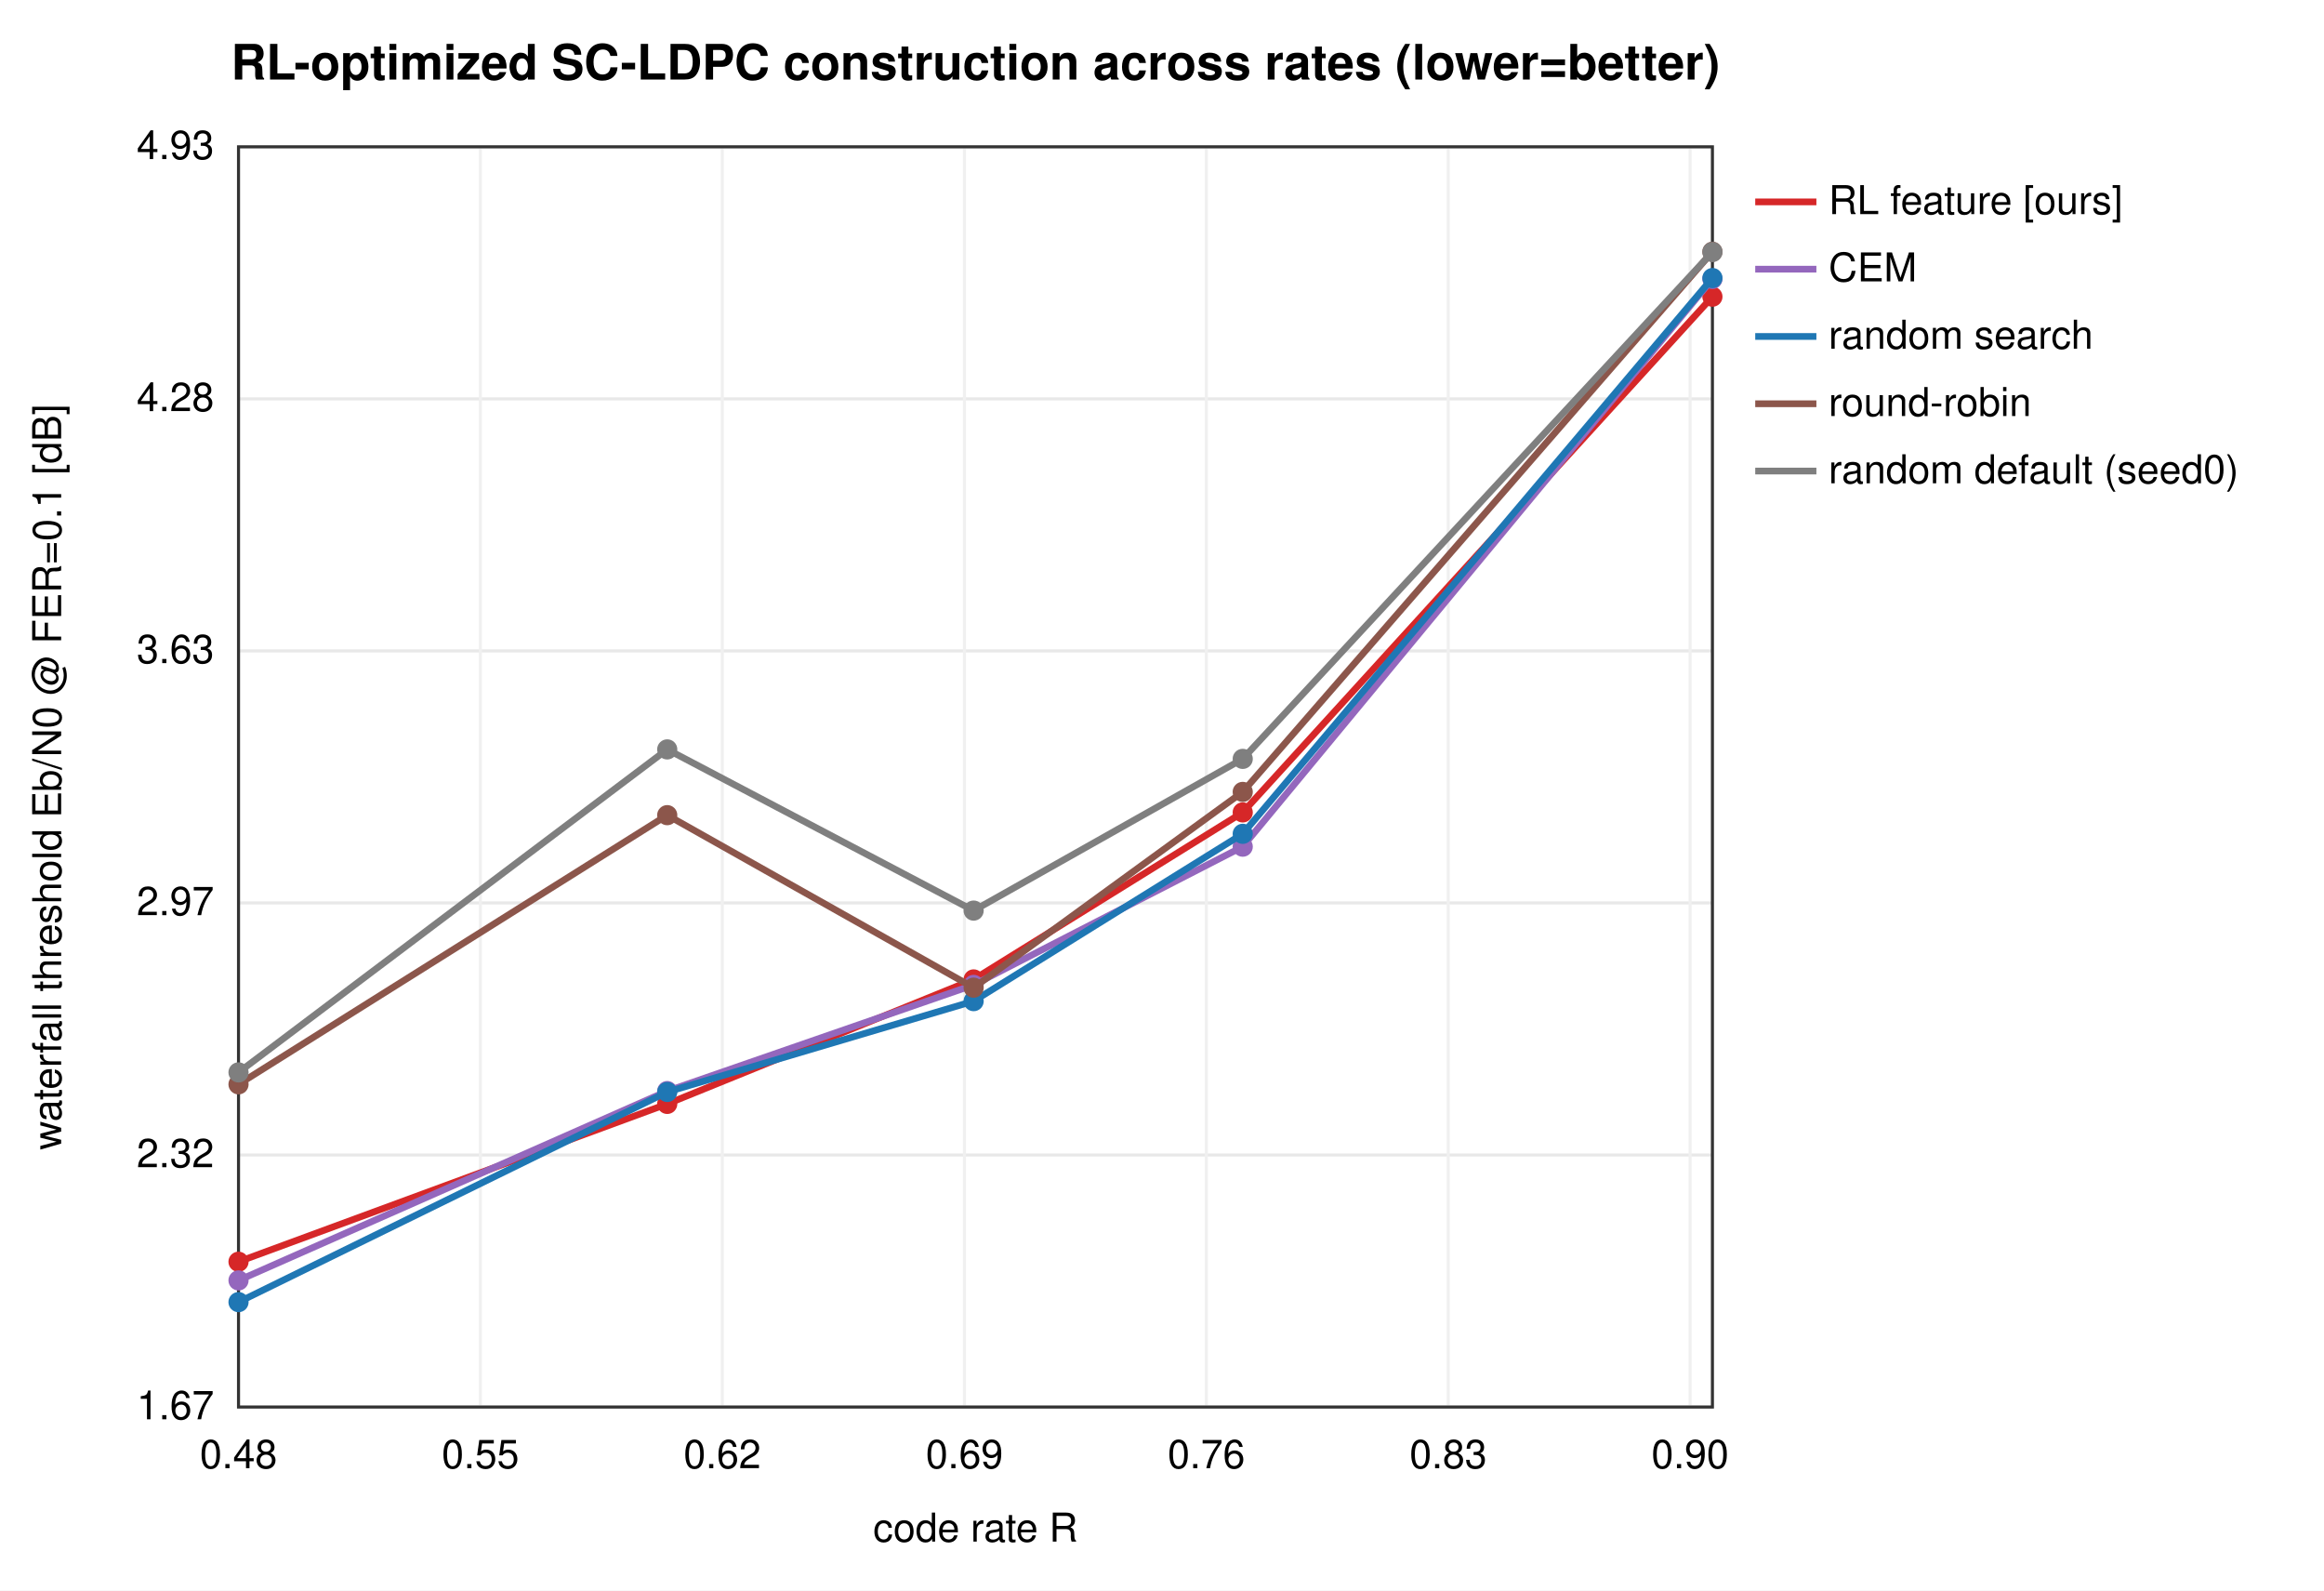
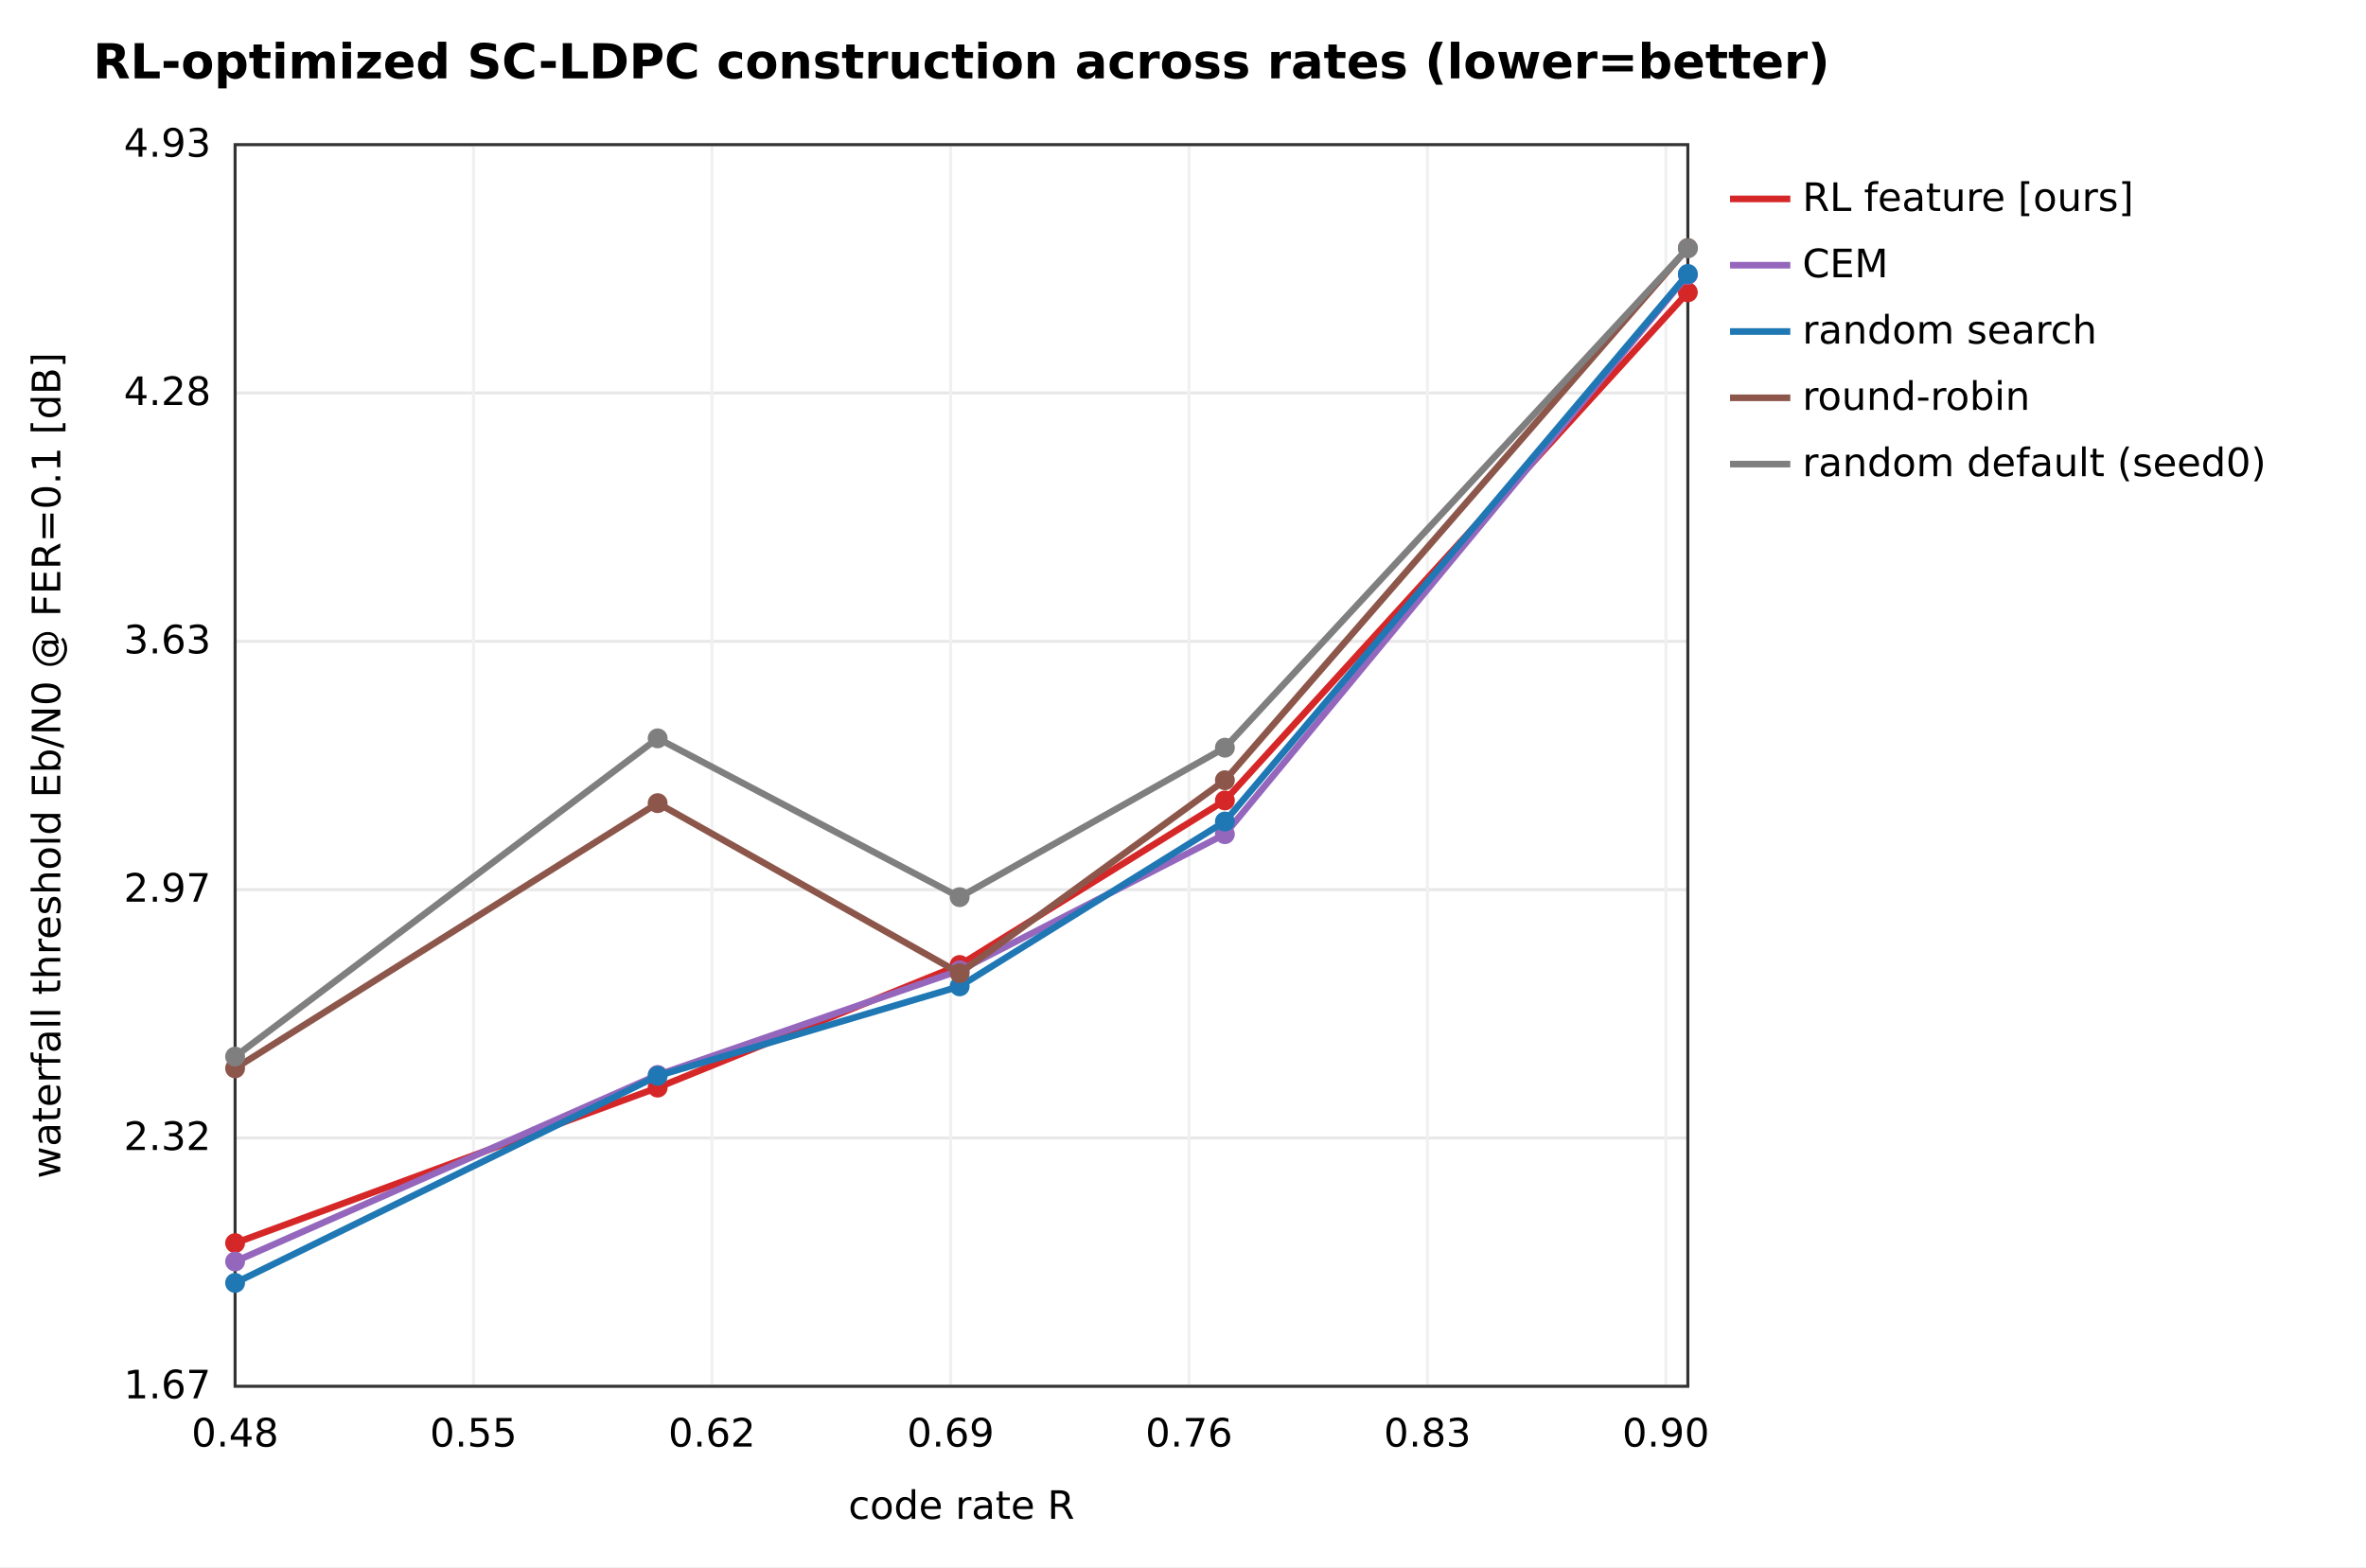
- <svg xmlns="http://www.w3.org/2000/svg" width="760" height="520" font-family="Helvetica,Arial,sans-serif" font-size="13">
-   <rect width="760" height="520" fill="white" />
+ <svg xmlns="http://www.w3.org/2000/svg" width="785" height="520" font-family="DejaVu Sans, Arial, sans-serif" font-size="13">
+   <rect width="785" height="520" fill="white" />
  <text x="319.0" y="26" text-anchor="middle" font-size="16" font-weight="bold">RL-optimized SC-LDPC construction across rates (lower=better)</text>
  <line x1="78" y1="460.0" x2="560" y2="460.0" stroke="#e8e8e8" />
  <text x="70" y="464.0" text-anchor="end">1.67</text>
  <line x1="78" y1="377.6" x2="560" y2="377.6" stroke="#e8e8e8" />
  <text x="70" y="381.6" text-anchor="end">2.32</text>
  <line x1="78" y1="295.2" x2="560" y2="295.2" stroke="#e8e8e8" />
  <text x="70" y="299.2" text-anchor="end">2.97</text>
  <line x1="78" y1="212.8" x2="560" y2="212.8" stroke="#e8e8e8" />
  <text x="70" y="216.8" text-anchor="end">3.63</text>
  <line x1="78" y1="130.4" x2="560" y2="130.4" stroke="#e8e8e8" />
  <text x="70" y="134.4" text-anchor="end">4.28</text>
  <line x1="78" y1="48.0" x2="560" y2="48.0" stroke="#e8e8e8" />
  <text x="70" y="52.0" text-anchor="end">4.93</text>
  <line x1="78.0" y1="48" x2="78.0" y2="460" stroke="#f0f0f0" />
  <text x="78.0" y="480.0" text-anchor="middle">0.48</text>
  <line x1="157.1" y1="48" x2="157.1" y2="460" stroke="#f0f0f0" />
  <text x="157.1" y="480.0" text-anchor="middle">0.55</text>
  <line x1="236.2" y1="48" x2="236.2" y2="460" stroke="#f0f0f0" />
  <text x="236.2" y="480.0" text-anchor="middle">0.62</text>
  <line x1="315.4" y1="48" x2="315.4" y2="460" stroke="#f0f0f0" />
  <text x="315.4" y="480.0" text-anchor="middle">0.69</text>
  <line x1="394.5" y1="48" x2="394.5" y2="460" stroke="#f0f0f0" />
  <text x="394.5" y="480.0" text-anchor="middle">0.76</text>
  <line x1="473.6" y1="48" x2="473.6" y2="460" stroke="#f0f0f0" />
  <text x="473.6" y="480.0" text-anchor="middle">0.83</text>
  <line x1="552.7" y1="48" x2="552.7" y2="460" stroke="#f0f0f0" />
  <text x="552.7" y="480.0" text-anchor="middle">0.90</text>
  <rect x="78" y="48" width="482" height="412" fill="none" stroke="#333" />
  <text x="319.0" y="504" text-anchor="middle">code rate R</text>
  <text x="20" y="254.0" text-anchor="middle" transform="rotate(-90 20 254.0)">waterfall threshold Eb/N0 @ FER=0.1 [dB]</text>
  <path d="M78.0,412.5 L218.2,360.9 L318.4,320.2 L406.4,265.6 L560.0,97.0" fill="none" stroke="#d62728" stroke-width="2.2" />
  <circle cx="78.0" cy="412.5" r="3.3" fill="#d62728" />
  <circle cx="218.2" cy="360.9" r="3.3" fill="#d62728" />
  <circle cx="318.4" cy="320.2" r="3.3" fill="#d62728" />
  <circle cx="406.4" cy="265.6" r="3.3" fill="#d62728" />
  <circle cx="560.0" cy="97.0" r="3.3" fill="#d62728" />
  <line x1="574" y1="66" x2="594" y2="66" stroke="#d62728" stroke-width="2.2" />
  <text x="598" y="70">RL feature [ours]</text>
  <path d="M78.0,418.6 L218.2,356.7 L318.4,322.0 L406.4,276.8 L560.0,91.2" fill="none" stroke="#9467bd" stroke-width="2.2" />
  <circle cx="78.0" cy="418.6" r="3.3" fill="#9467bd" />
  <circle cx="218.2" cy="356.7" r="3.3" fill="#9467bd" />
  <circle cx="318.4" cy="322.0" r="3.3" fill="#9467bd" />
  <circle cx="406.4" cy="276.8" r="3.3" fill="#9467bd" />
  <circle cx="560.0" cy="91.2" r="3.3" fill="#9467bd" />
  <line x1="574" y1="88" x2="594" y2="88" stroke="#9467bd" stroke-width="2.2" />
  <text x="598" y="92">CEM</text>
  <path d="M78.0,425.7 L218.2,357.0 L318.4,327.3 L406.4,272.6 L560.0,90.9" fill="none" stroke="#1f77b4" stroke-width="2.2" />
  <circle cx="78.0" cy="425.7" r="3.3" fill="#1f77b4" />
  <circle cx="218.2" cy="357.0" r="3.3" fill="#1f77b4" />
  <circle cx="318.4" cy="327.3" r="3.3" fill="#1f77b4" />
  <circle cx="406.4" cy="272.6" r="3.3" fill="#1f77b4" />
  <circle cx="560.0" cy="90.9" r="3.3" fill="#1f77b4" />
  <line x1="574" y1="110" x2="594" y2="110" stroke="#1f77b4" stroke-width="2.2" />
  <text x="598" y="114">random search</text>
  <path d="M78.0,354.5 L218.2,266.5 L318.4,322.9 L406.4,258.9 L560.0,82.3" fill="none" stroke="#8c564b" stroke-width="2.2" />
  <circle cx="78.0" cy="354.5" r="3.3" fill="#8c564b" />
  <circle cx="218.2" cy="266.5" r="3.3" fill="#8c564b" />
  <circle cx="318.4" cy="322.9" r="3.3" fill="#8c564b" />
  <circle cx="406.4" cy="258.9" r="3.3" fill="#8c564b" />
  <circle cx="560.0" cy="82.3" r="3.3" fill="#8c564b" />
  <line x1="574" y1="132" x2="594" y2="132" stroke="#8c564b" stroke-width="2.2" />
  <text x="598" y="136">round-robin</text>
  <path d="M78.0,350.6 L218.2,245.0 L318.4,297.7 L406.4,248.1 L560.0,82.4" fill="none" stroke="#7f7f7f" stroke-width="2.2" />
  <circle cx="78.0" cy="350.6" r="3.3" fill="#7f7f7f" />
  <circle cx="218.2" cy="245.0" r="3.3" fill="#7f7f7f" />
  <circle cx="318.4" cy="297.7" r="3.3" fill="#7f7f7f" />
  <circle cx="406.4" cy="248.1" r="3.3" fill="#7f7f7f" />
  <circle cx="560.0" cy="82.4" r="3.3" fill="#7f7f7f" />
  <line x1="574" y1="154" x2="594" y2="154" stroke="#7f7f7f" stroke-width="2.2" />
  <text x="598" y="158">random default (seed0)</text>
</svg>
